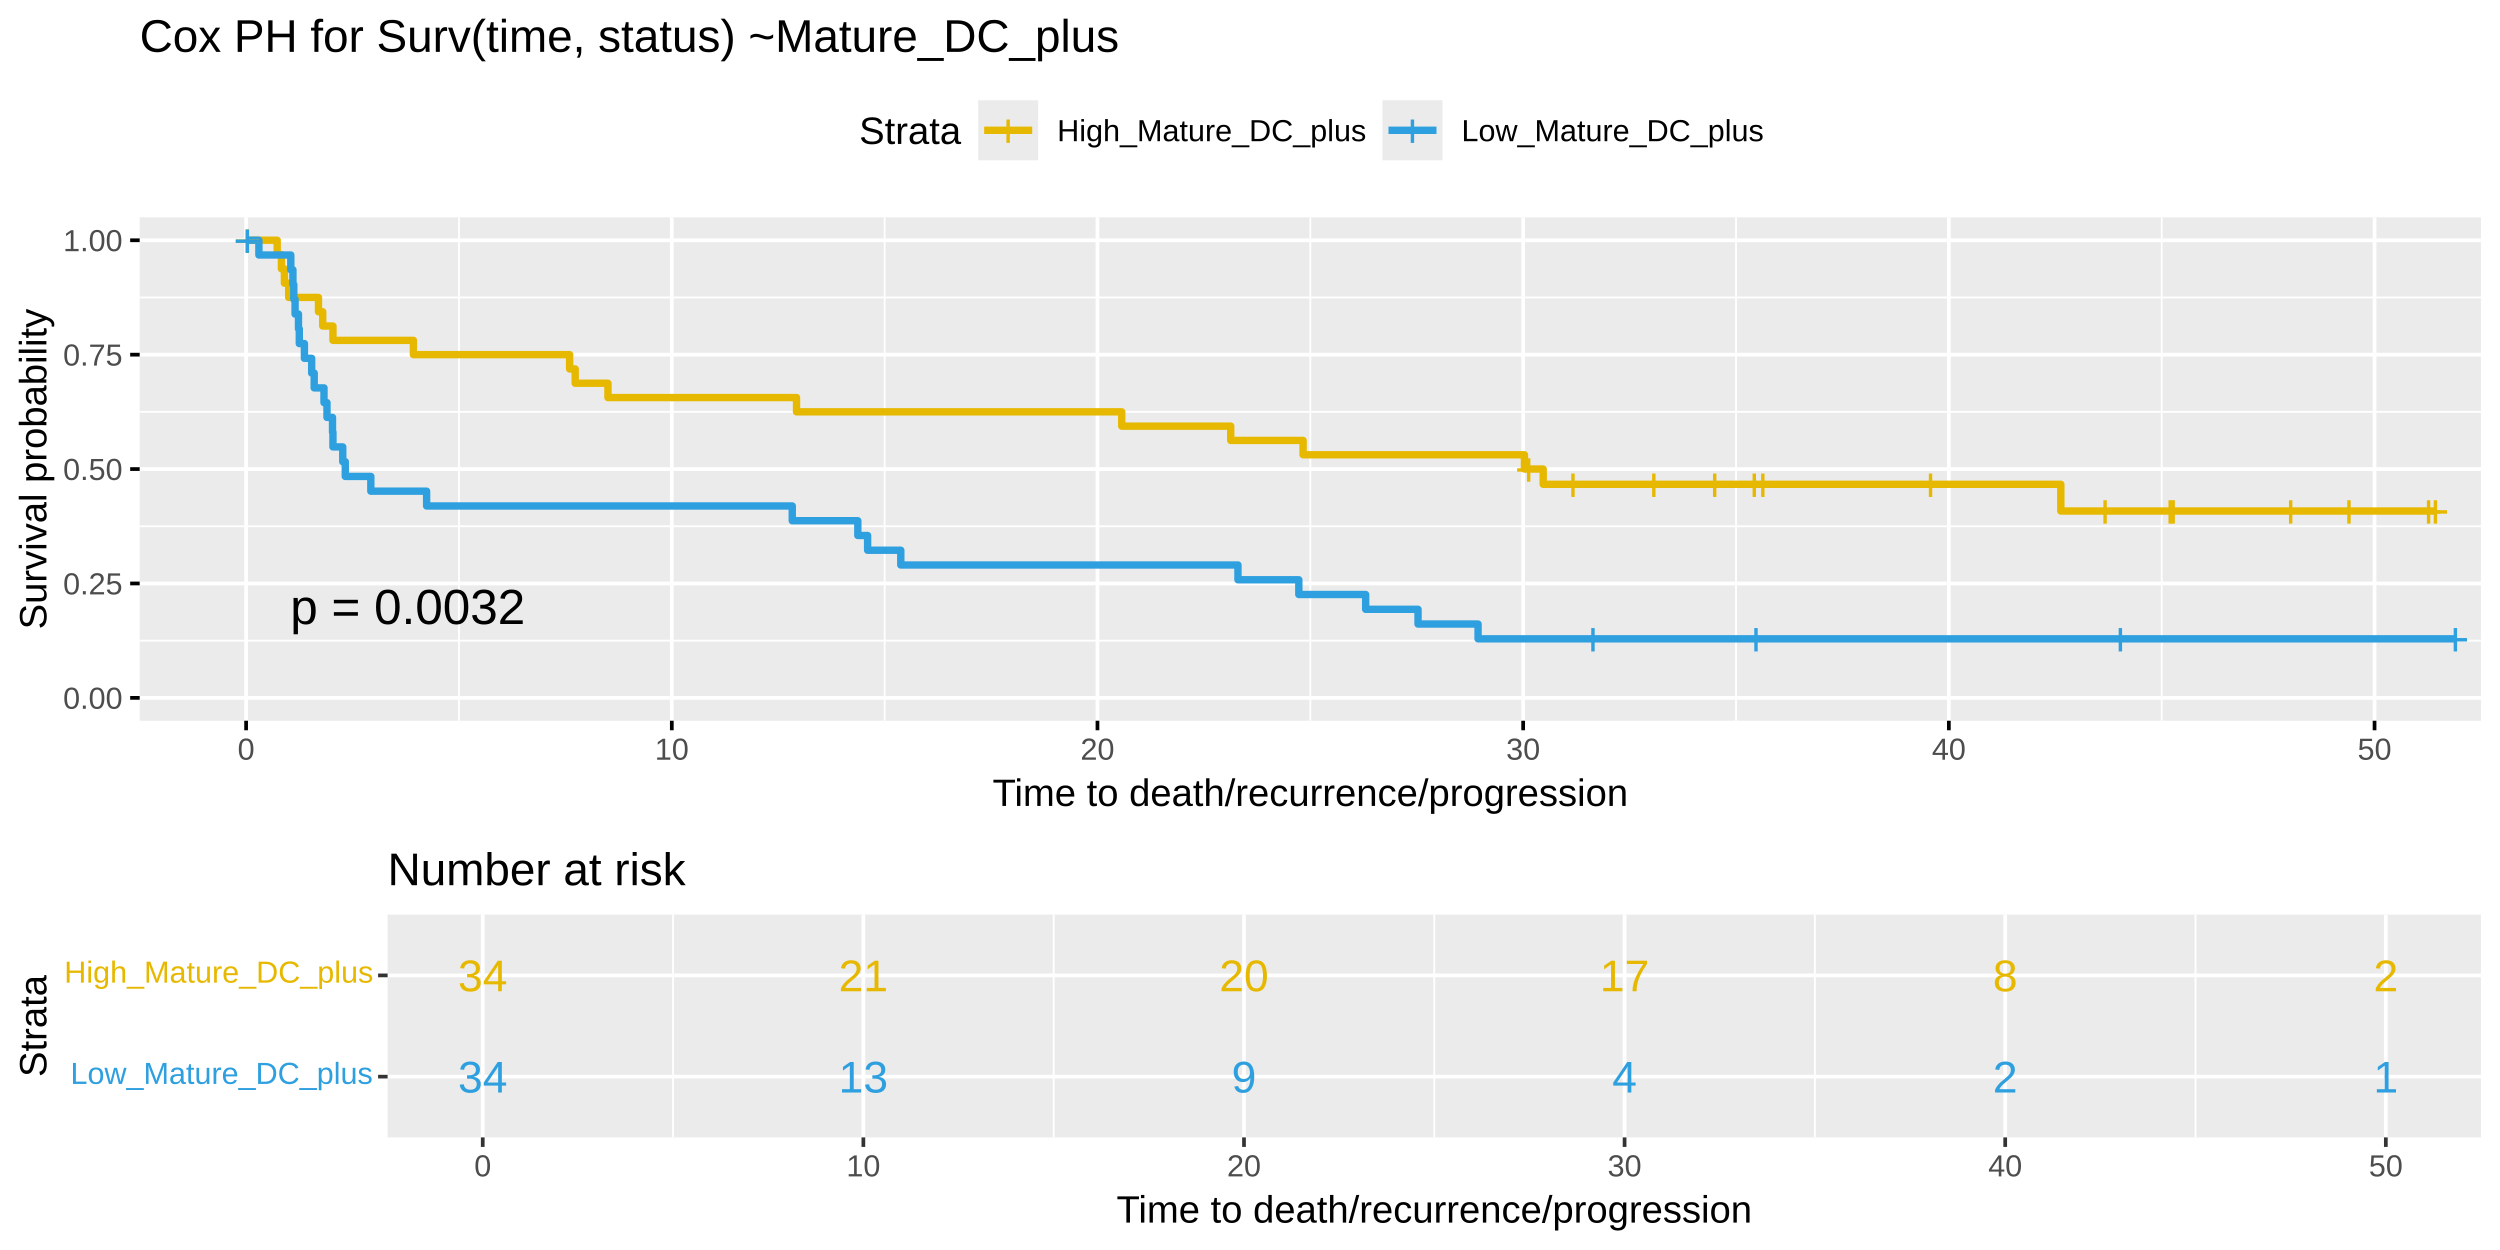
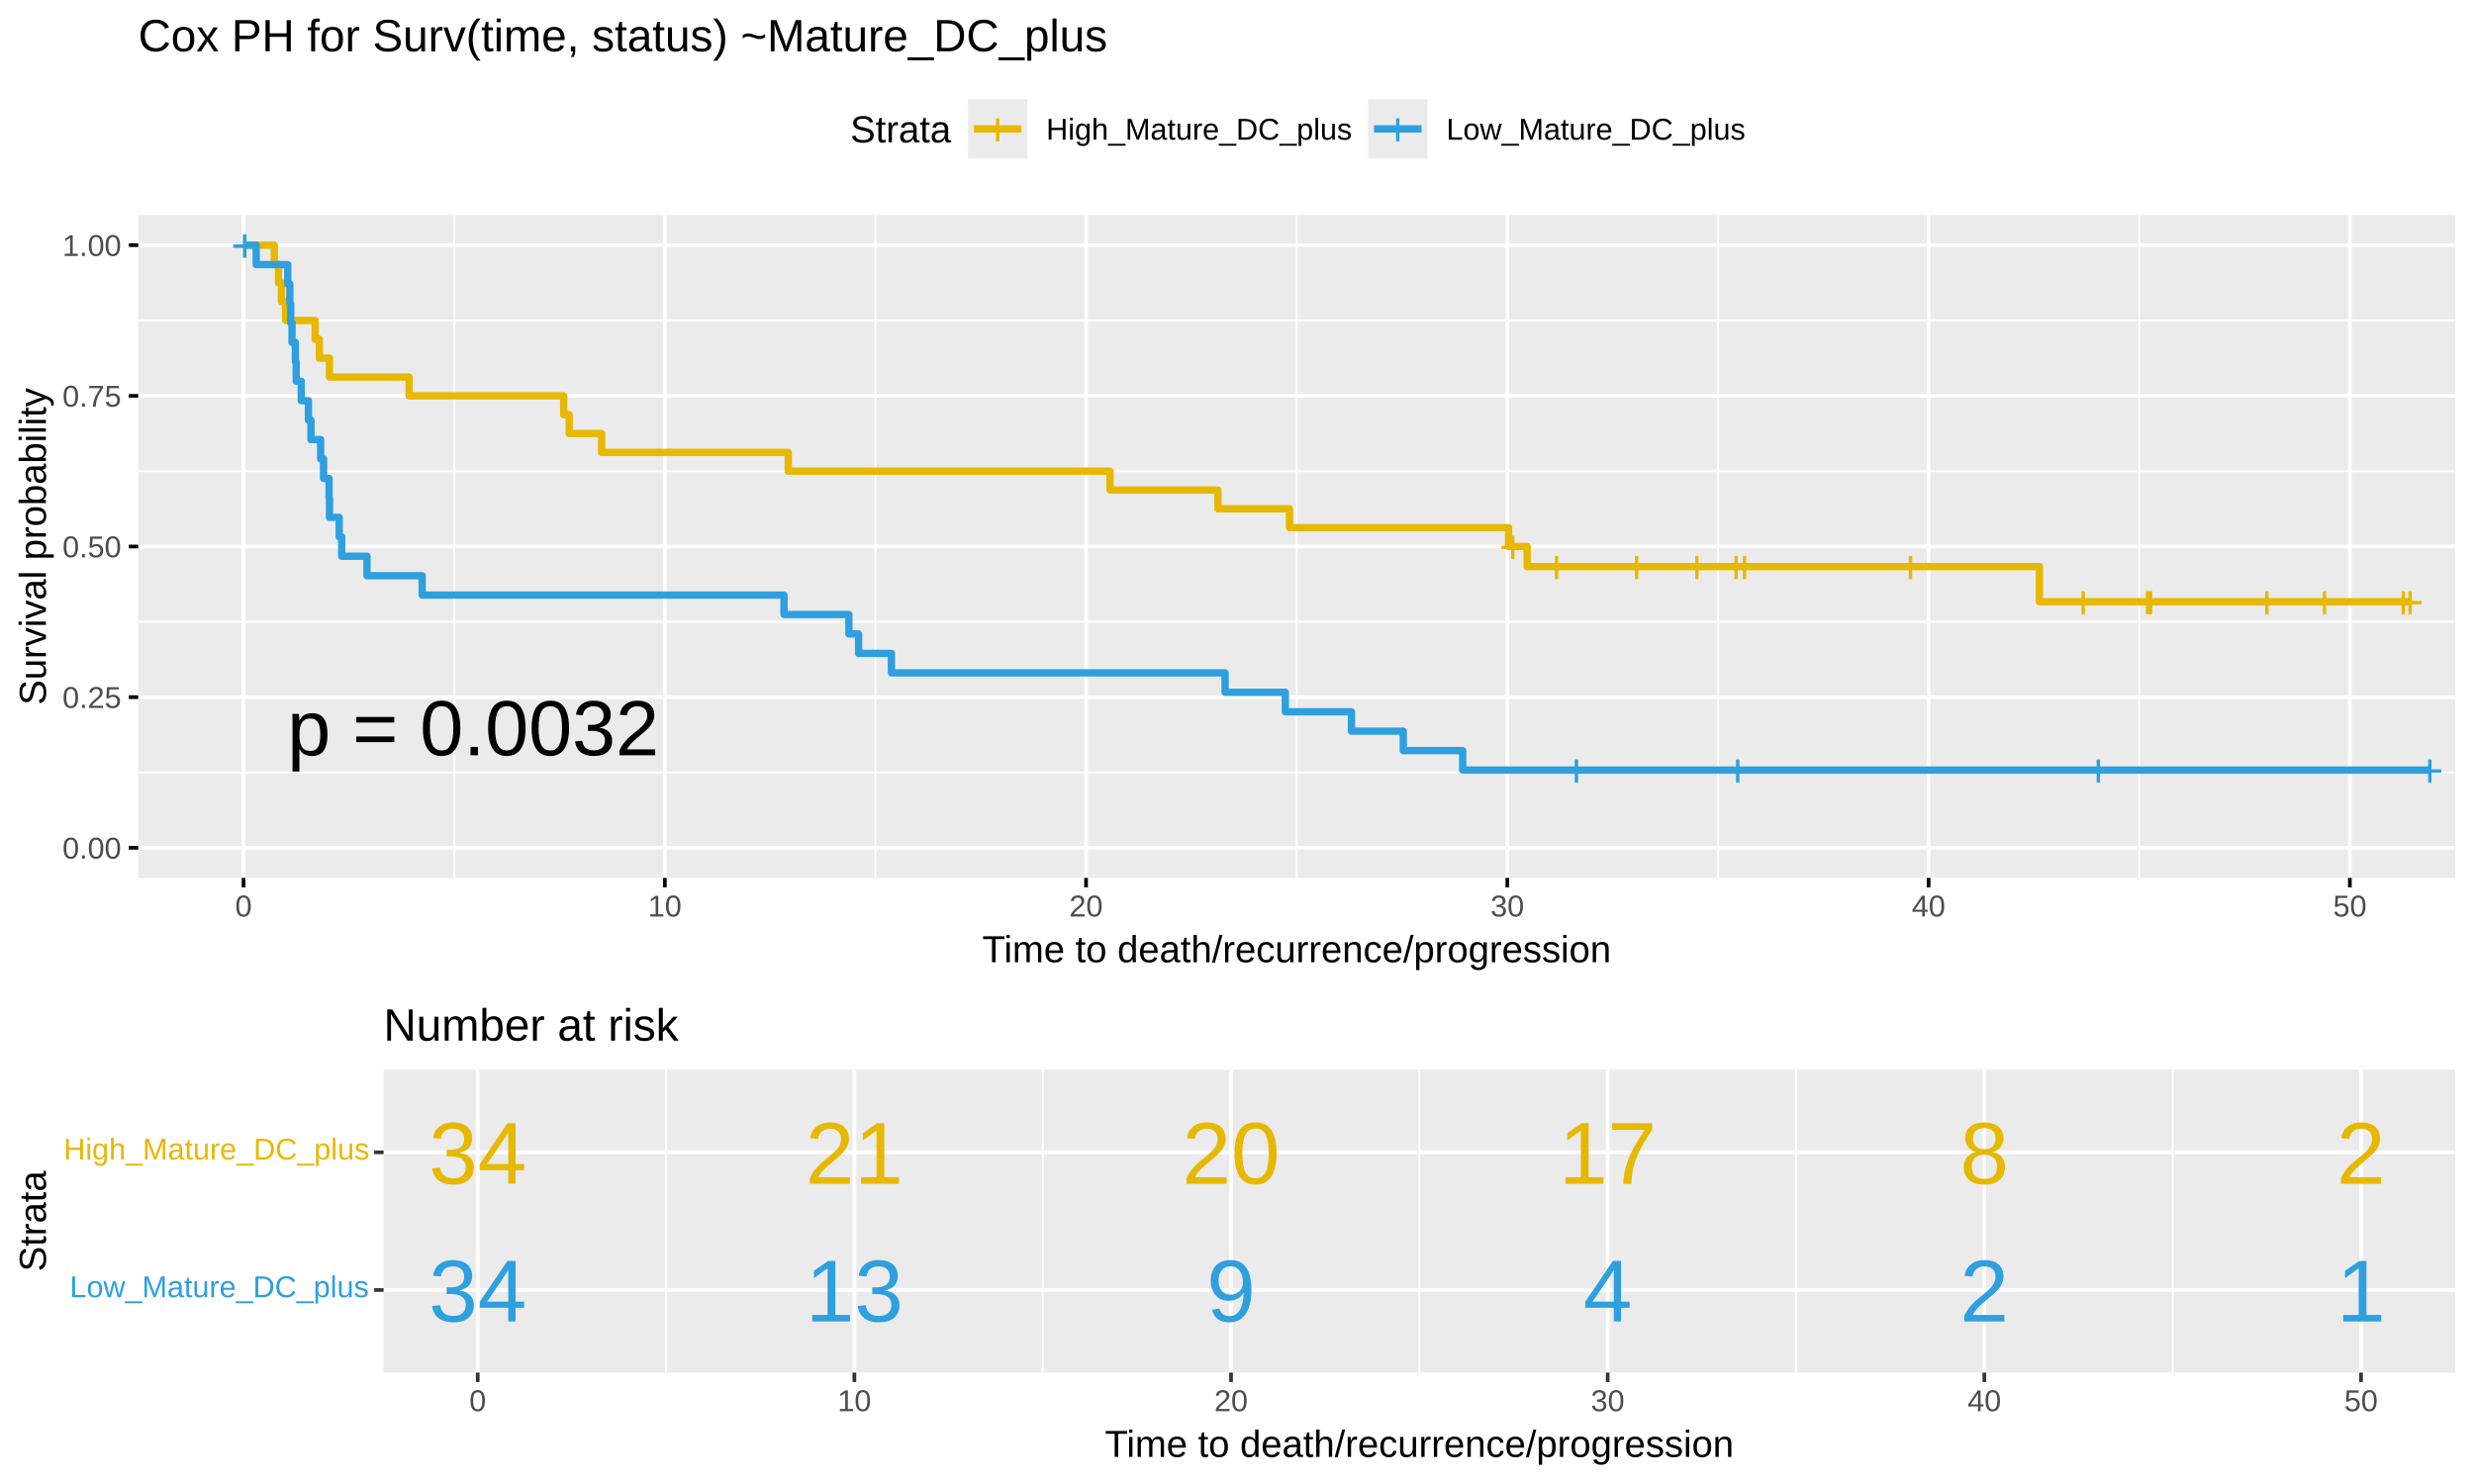
- <svg xmlns="http://www.w3.org/2000/svg" width="720.00pt" height="360.00pt" viewBox="0 0 720.00 360.00">
+ <svg xmlns="http://www.w3.org/2000/svg" width="720.00pt" height="432.00pt" viewBox="0 0 720.00 432.00">
  <g class="svglite">
    <defs>
      <style type="text/css">
    .svglite line, .svglite polyline, .svglite polygon, .svglite path, .svglite rect, .svglite circle {
      fill: none;
      stroke: #000000;
      stroke-linecap: round;
      stroke-linejoin: round;
      stroke-miterlimit: 10.00;
    }
    .svglite text {
      white-space: pre;
    }
    .svglite g.glyphgroup path {
      fill: inherit;
      stroke: none;
    }
  </style>
    </defs>
    <rect width="100%" height="100%" style="stroke: none; fill: none;" />
    <defs>
-       <clipPath id="cpMC4wMHw3MjAuMDB8MC4wMHwzNjAuMDA=">
-         <rect x="0.00" y="0.00" width="720.00" height="360.00" />
+       <clipPath id="cpMC4wMHw3MjAuMDB8MC4wMHw0MzIuMDA=">
+         <rect x="0.00" y="0.00" width="720.00" height="432.00" />
      </clipPath>
    </defs>
-     <g clip-path="url(#cpMC4wMHw3MjAuMDB8MC4wMHwzNjAuMDA=)">
+     <g clip-path="url(#cpMC4wMHw3MjAuMDB8MC4wMHw0MzIuMDA=)">
</g>
    <defs>
-       <clipPath id="cpMC4wMHw3MjAuMDB8MC4wMHwyNDAuMDA=">
-         <rect x="0.00" y="0.00" width="720.00" height="240.00" />
+       <clipPath id="cpMC4wMHw3MjAuMDB8MC4wMHwyODguMDA=">
+         <rect x="0.00" y="0.00" width="720.00" height="288.00" />
      </clipPath>
    </defs>
-     <g clip-path="url(#cpMC4wMHw3MjAuMDB8MC4wMHwyNDAuMDA=)">
-       <rect x="0.00" y="0.00" width="720.00" height="240.00" style="stroke-width: 1.07; stroke: #FFFFFF; fill: #FFFFFF;" />
+     <g clip-path="url(#cpMC4wMHw3MjAuMDB8MC4wMHwyODguMDA=)">
+       <rect x="0.00" y="0.00" width="720.00" height="288.00" style="stroke-width: 1.07; stroke: #FFFFFF; fill: #FFFFFF;" />
    </g>
-     <g clip-path="url(#cpMC4wMHw3MjAuMDB8MC4wMHwzNjAuMDA=)">
+     <g clip-path="url(#cpMC4wMHw3MjAuMDB8MC4wMHw0MzIuMDA=)">
</g>
    <defs>
-       <clipPath id="cpNDAuMjN8NzE0LjUyfDYyLjYwfDIwNy41Nw==">
-         <rect x="40.23" y="62.60" width="674.29" height="144.97" />
+       <clipPath id="cpNDAuMjN8NzE0LjUyfDYyLjYwfDI1NS41Nw==">
+         <rect x="40.23" y="62.60" width="674.29" height="192.97" />
      </clipPath>
    </defs>
-     <g clip-path="url(#cpNDAuMjN8NzE0LjUyfDYyLjYwfDIwNy41Nw==)">
-       <rect x="40.23" y="62.60" width="674.29" height="144.97" style="stroke-width: 1.07; stroke: none; fill: #EBEBEB;" />
-       <polyline points="40.23,184.51 714.52,184.51 " style="stroke-width: 0.53; stroke: #FFFFFF; stroke-linecap: butt;" />
-       <polyline points="40.23,151.56 714.52,151.56 " style="stroke-width: 0.53; stroke: #FFFFFF; stroke-linecap: butt;" />
-       <polyline points="40.23,118.61 714.52,118.61 " style="stroke-width: 0.53; stroke: #FFFFFF; stroke-linecap: butt;" />
-       <polyline points="40.23,85.67 714.52,85.67 " style="stroke-width: 0.53; stroke: #FFFFFF; stroke-linecap: butt;" />
-       <polyline points="132.18,207.57 132.18,62.60 " style="stroke-width: 0.53; stroke: #FFFFFF; stroke-linecap: butt;" />
-       <polyline points="254.78,207.57 254.78,62.60 " style="stroke-width: 0.53; stroke: #FFFFFF; stroke-linecap: butt;" />
-       <polyline points="377.37,207.57 377.37,62.60 " style="stroke-width: 0.53; stroke: #FFFFFF; stroke-linecap: butt;" />
-       <polyline points="499.97,207.57 499.97,62.60 " style="stroke-width: 0.53; stroke: #FFFFFF; stroke-linecap: butt;" />
-       <polyline points="622.57,207.57 622.57,62.60 " style="stroke-width: 0.53; stroke: #FFFFFF; stroke-linecap: butt;" />
-       <polyline points="40.23,200.98 714.52,200.98 " style="stroke-width: 1.07; stroke: #FFFFFF; stroke-linecap: butt;" />
-       <polyline points="40.23,168.04 714.52,168.04 " style="stroke-width: 1.07; stroke: #FFFFFF; stroke-linecap: butt;" />
-       <polyline points="40.23,135.09 714.52,135.09 " style="stroke-width: 1.07; stroke: #FFFFFF; stroke-linecap: butt;" />
-       <polyline points="40.23,102.14 714.52,102.14 " style="stroke-width: 1.07; stroke: #FFFFFF; stroke-linecap: butt;" />
-       <polyline points="40.23,69.19 714.52,69.19 " style="stroke-width: 1.07; stroke: #FFFFFF; stroke-linecap: butt;" />
-       <polyline points="70.88,207.57 70.88,62.60 " style="stroke-width: 1.07; stroke: #FFFFFF; stroke-linecap: butt;" />
-       <polyline points="193.48,207.57 193.48,62.60 " style="stroke-width: 1.07; stroke: #FFFFFF; stroke-linecap: butt;" />
-       <polyline points="316.07,207.57 316.07,62.60 " style="stroke-width: 1.07; stroke: #FFFFFF; stroke-linecap: butt;" />
-       <polyline points="438.67,207.57 438.67,62.60 " style="stroke-width: 1.07; stroke: #FFFFFF; stroke-linecap: butt;" />
-       <polyline points="561.27,207.57 561.27,62.60 " style="stroke-width: 1.07; stroke: #FFFFFF; stroke-linecap: butt;" />
-       <polyline points="683.87,207.57 683.87,62.60 " style="stroke-width: 1.07; stroke: #FFFFFF; stroke-linecap: butt;" />
-       <polyline points="70.88,69.19 71.24,69.19 71.24,69.19 79.83,69.19 79.83,73.31 81.05,73.31 81.05,77.43 81.91,77.43 81.91,81.55 83.14,81.55 83.14,85.67 91.72,85.67 91.72,89.78 92.94,89.78 92.94,93.90 95.89,93.90 95.89,98.02 119.06,98.02 119.06,102.14 164.05,102.14 164.05,106.26 165.65,106.26 165.65,110.38 175.09,110.38 175.09,114.50 229.40,114.50 229.40,118.61 323.06,118.61 323.06,122.73 354.45,122.73 354.45,126.85 375.29,126.85 375.29,130.97 439.04,130.97 439.04,135.09 440.27,135.09 440.27,135.09 444.44,135.09 444.44,139.48 453.02,139.48 453.02,139.48 476.31,139.48 476.31,139.48 493.84,139.48 493.84,139.48 505.24,139.48 505.24,139.48 507.70,139.48 507.70,139.48 556.00,139.48 556.00,139.48 593.52,139.48 593.52,147.17 606.27,147.17 606.27,147.17 625.02,147.17 625.02,147.17 625.88,147.17 625.88,147.17 659.72,147.17 659.72,147.17 676.51,147.17 676.51,147.17 699.44,147.17 699.44,147.17 701.40,147.17 701.40,147.17 " style="stroke-width: 2.13; stroke: #E7B800; stroke-linecap: butt;" />
-       <polyline points="70.88,69.19 71.24,69.19 71.24,69.19 74.56,69.19 74.56,73.44 83.75,73.44 83.75,77.70 84.36,77.70 84.36,81.95 84.61,81.95 84.61,86.20 84.98,86.20 84.98,90.45 85.96,90.45 85.96,94.70 86.20,94.70 86.20,98.95 87.67,98.95 87.67,103.20 89.76,103.20 89.76,107.45 90.49,107.45 90.49,111.71 93.31,111.71 93.31,115.96 94.17,115.96 94.17,120.21 95.76,120.21 95.76,124.46 95.89,124.46 95.89,128.71 98.71,128.71 98.71,132.96 99.44,132.96 99.44,137.21 106.80,137.21 106.80,141.46 122.86,141.46 122.86,145.72 228.17,145.72 228.17,149.97 247.05,149.97 247.05,154.22 249.87,154.22 249.87,158.47 259.43,158.47 259.43,162.72 356.53,162.72 356.53,166.97 374.06,166.97 374.06,171.22 393.31,171.22 393.31,175.48 408.39,175.48 408.39,179.73 425.68,179.73 425.68,183.98 458.78,183.98 458.78,183.98 505.73,183.98 505.73,183.98 610.68,183.98 610.68,183.98 707.16,183.98 707.16,183.98 " style="stroke-width: 2.13; stroke: #2E9FDF; stroke-linecap: butt;" />
-       <text x="71.24" y="74.03" text-anchor="middle" style="font-size: 13.75px;fill: #E7B800; font-family: &quot;Arial&quot;;" textLength="8.02px" lengthAdjust="spacingAndGlyphs">+</text>
-       <text x="440.27" y="139.93" text-anchor="middle" style="font-size: 13.75px;fill: #E7B800; font-family: &quot;Arial&quot;;" textLength="8.02px" lengthAdjust="spacingAndGlyphs">+</text>
-       <text x="453.02" y="144.32" text-anchor="middle" style="font-size: 13.75px;fill: #E7B800; font-family: &quot;Arial&quot;;" textLength="8.02px" lengthAdjust="spacingAndGlyphs">+</text>
-       <text x="476.31" y="144.32" text-anchor="middle" style="font-size: 13.75px;fill: #E7B800; font-family: &quot;Arial&quot;;" textLength="8.02px" lengthAdjust="spacingAndGlyphs">+</text>
-       <text x="493.84" y="144.32" text-anchor="middle" style="font-size: 13.75px;fill: #E7B800; font-family: &quot;Arial&quot;;" textLength="8.02px" lengthAdjust="spacingAndGlyphs">+</text>
-       <text x="505.24" y="144.32" text-anchor="middle" style="font-size: 13.75px;fill: #E7B800; font-family: &quot;Arial&quot;;" textLength="8.02px" lengthAdjust="spacingAndGlyphs">+</text>
-       <text x="507.70" y="144.32" text-anchor="middle" style="font-size: 13.75px;fill: #E7B800; font-family: &quot;Arial&quot;;" textLength="8.02px" lengthAdjust="spacingAndGlyphs">+</text>
-       <text x="556.00" y="144.32" text-anchor="middle" style="font-size: 13.75px;fill: #E7B800; font-family: &quot;Arial&quot;;" textLength="8.02px" lengthAdjust="spacingAndGlyphs">+</text>
-       <text x="606.27" y="152.01" text-anchor="middle" style="font-size: 13.75px;fill: #E7B800; font-family: &quot;Arial&quot;;" textLength="8.02px" lengthAdjust="spacingAndGlyphs">+</text>
-       <text x="625.02" y="152.01" text-anchor="middle" style="font-size: 13.75px;fill: #E7B800; font-family: &quot;Arial&quot;;" textLength="8.02px" lengthAdjust="spacingAndGlyphs">+</text>
-       <text x="625.88" y="152.01" text-anchor="middle" style="font-size: 13.75px;fill: #E7B800; font-family: &quot;Arial&quot;;" textLength="8.02px" lengthAdjust="spacingAndGlyphs">+</text>
-       <text x="659.72" y="152.01" text-anchor="middle" style="font-size: 13.75px;fill: #E7B800; font-family: &quot;Arial&quot;;" textLength="8.02px" lengthAdjust="spacingAndGlyphs">+</text>
-       <text x="676.51" y="152.01" text-anchor="middle" style="font-size: 13.75px;fill: #E7B800; font-family: &quot;Arial&quot;;" textLength="8.02px" lengthAdjust="spacingAndGlyphs">+</text>
-       <text x="699.44" y="152.01" text-anchor="middle" style="font-size: 13.75px;fill: #E7B800; font-family: &quot;Arial&quot;;" textLength="8.02px" lengthAdjust="spacingAndGlyphs">+</text>
-       <text x="701.40" y="152.01" text-anchor="middle" style="font-size: 13.75px;fill: #E7B800; font-family: &quot;Arial&quot;;" textLength="8.02px" lengthAdjust="spacingAndGlyphs">+</text>
-       <text x="71.24" y="74.03" text-anchor="middle" style="font-size: 13.75px;fill: #2E9FDF; font-family: &quot;Arial&quot;;" textLength="8.02px" lengthAdjust="spacingAndGlyphs">+</text>
-       <text x="458.78" y="188.82" text-anchor="middle" style="font-size: 13.75px;fill: #2E9FDF; font-family: &quot;Arial&quot;;" textLength="8.02px" lengthAdjust="spacingAndGlyphs">+</text>
-       <text x="505.73" y="188.82" text-anchor="middle" style="font-size: 13.75px;fill: #2E9FDF; font-family: &quot;Arial&quot;;" textLength="8.02px" lengthAdjust="spacingAndGlyphs">+</text>
-       <text x="610.68" y="188.82" text-anchor="middle" style="font-size: 13.75px;fill: #2E9FDF; font-family: &quot;Arial&quot;;" textLength="8.02px" lengthAdjust="spacingAndGlyphs">+</text>
-       <text x="707.16" y="188.82" text-anchor="middle" style="font-size: 13.75px;fill: #2E9FDF; font-family: &quot;Arial&quot;;" textLength="8.02px" lengthAdjust="spacingAndGlyphs">+</text>
-       <text x="83.60" y="179.72" style="font-size: 14.23px; font-family: &quot;Arial&quot;;" textLength="67.59px" lengthAdjust="spacingAndGlyphs">p = 0.0032</text>
+     <g clip-path="url(#cpNDAuMjN8NzE0LjUyfDYyLjYwfDI1NS41Nw==)">
+       <rect x="40.23" y="62.60" width="674.29" height="192.97" style="stroke-width: 1.07; stroke: none; fill: #EBEBEB;" />
+       <polyline points="40.23,224.87 714.52,224.87 " style="stroke-width: 0.53; stroke: #FFFFFF; stroke-linecap: butt;" />
+       <polyline points="40.23,181.02 714.52,181.02 " style="stroke-width: 0.53; stroke: #FFFFFF; stroke-linecap: butt;" />
+       <polyline points="40.23,137.16 714.52,137.16 " style="stroke-width: 0.53; stroke: #FFFFFF; stroke-linecap: butt;" />
+       <polyline points="40.23,93.30 714.52,93.30 " style="stroke-width: 0.53; stroke: #FFFFFF; stroke-linecap: butt;" />
+       <polyline points="132.18,255.57 132.18,62.60 " style="stroke-width: 0.53; stroke: #FFFFFF; stroke-linecap: butt;" />
+       <polyline points="254.78,255.57 254.78,62.60 " style="stroke-width: 0.53; stroke: #FFFFFF; stroke-linecap: butt;" />
+       <polyline points="377.37,255.57 377.37,62.60 " style="stroke-width: 0.53; stroke: #FFFFFF; stroke-linecap: butt;" />
+       <polyline points="499.97,255.57 499.97,62.60 " style="stroke-width: 0.53; stroke: #FFFFFF; stroke-linecap: butt;" />
+       <polyline points="622.57,255.57 622.57,62.60 " style="stroke-width: 0.53; stroke: #FFFFFF; stroke-linecap: butt;" />
+       <polyline points="40.23,246.80 714.52,246.80 " style="stroke-width: 1.07; stroke: #FFFFFF; stroke-linecap: butt;" />
+       <polyline points="40.23,202.94 714.52,202.94 " style="stroke-width: 1.07; stroke: #FFFFFF; stroke-linecap: butt;" />
+       <polyline points="40.23,159.09 714.52,159.09 " style="stroke-width: 1.07; stroke: #FFFFFF; stroke-linecap: butt;" />
+       <polyline points="40.23,115.23 714.52,115.23 " style="stroke-width: 1.07; stroke: #FFFFFF; stroke-linecap: butt;" />
+       <polyline points="40.23,71.37 714.52,71.37 " style="stroke-width: 1.07; stroke: #FFFFFF; stroke-linecap: butt;" />
+       <polyline points="70.88,255.57 70.88,62.60 " style="stroke-width: 1.07; stroke: #FFFFFF; stroke-linecap: butt;" />
+       <polyline points="193.48,255.57 193.48,62.60 " style="stroke-width: 1.07; stroke: #FFFFFF; stroke-linecap: butt;" />
+       <polyline points="316.07,255.57 316.07,62.60 " style="stroke-width: 1.07; stroke: #FFFFFF; stroke-linecap: butt;" />
+       <polyline points="438.67,255.57 438.67,62.60 " style="stroke-width: 1.07; stroke: #FFFFFF; stroke-linecap: butt;" />
+       <polyline points="561.27,255.57 561.27,62.60 " style="stroke-width: 1.07; stroke: #FFFFFF; stroke-linecap: butt;" />
+       <polyline points="683.87,255.57 683.87,62.60 " style="stroke-width: 1.07; stroke: #FFFFFF; stroke-linecap: butt;" />
+       <polyline points="70.88,71.37 71.24,71.37 71.24,71.37 79.83,71.37 79.83,76.86 81.05,76.86 81.05,82.34 81.91,82.34 81.91,87.82 83.14,87.82 83.14,93.30 91.72,93.30 91.72,98.78 92.94,98.78 92.94,104.27 95.89,104.27 95.89,109.75 119.06,109.75 119.06,115.23 164.05,115.23 164.05,120.71 165.65,120.71 165.65,126.20 175.09,126.20 175.09,131.68 229.40,131.68 229.40,137.16 323.06,137.16 323.06,142.64 354.45,142.64 354.45,148.12 375.29,148.12 375.29,153.61 439.04,153.61 439.04,159.09 440.27,159.09 440.27,159.09 444.44,159.09 444.44,164.94 453.02,164.94 453.02,164.94 476.31,164.94 476.31,164.94 493.84,164.94 493.84,164.94 505.24,164.94 505.24,164.94 507.70,164.94 507.70,164.94 556.00,164.94 556.00,164.94 593.52,164.94 593.52,175.17 606.27,175.17 606.27,175.17 625.02,175.17 625.02,175.17 625.88,175.17 625.88,175.17 659.72,175.17 659.72,175.17 676.51,175.17 676.51,175.17 699.44,175.17 699.44,175.17 701.40,175.17 701.40,175.17 " style="stroke-width: 2.13; stroke: #E7B800; stroke-linecap: butt;" />
+       <polyline points="70.88,71.37 71.24,71.37 71.24,71.37 74.56,71.37 74.56,77.03 83.75,77.03 83.75,82.69 84.36,82.69 84.36,88.35 84.61,88.35 84.61,94.01 84.98,94.01 84.98,99.67 85.96,99.67 85.96,105.33 86.20,105.33 86.20,110.99 87.67,110.99 87.67,116.65 89.76,116.65 89.76,122.30 90.49,122.30 90.49,127.96 93.31,127.96 93.31,133.62 94.17,133.62 94.17,139.28 95.76,139.28 95.76,144.94 95.89,144.94 95.89,150.60 98.71,150.60 98.71,156.26 99.44,156.26 99.44,161.92 106.80,161.92 106.80,167.58 122.86,167.58 122.86,173.24 228.17,173.24 228.17,178.89 247.05,178.89 247.05,184.55 249.87,184.55 249.87,190.21 259.43,190.21 259.43,195.87 356.53,195.87 356.53,201.53 374.06,201.53 374.06,207.19 393.31,207.19 393.31,212.85 408.39,212.85 408.39,218.51 425.68,218.51 425.68,224.17 458.78,224.17 458.78,224.17 505.73,224.17 505.73,224.17 610.68,224.17 610.68,224.17 707.16,224.17 707.16,224.17 " style="stroke-width: 2.13; stroke: #2E9FDF; stroke-linecap: butt;" />
+       <text x="71.24" y="76.21" text-anchor="middle" style="font-size: 13.75px;fill: #E7B800; font-family: &quot;Arial&quot;;" textLength="8.02px" lengthAdjust="spacingAndGlyphs">+</text>
+       <text x="440.27" y="163.93" text-anchor="middle" style="font-size: 13.75px;fill: #E7B800; font-family: &quot;Arial&quot;;" textLength="8.02px" lengthAdjust="spacingAndGlyphs">+</text>
+       <text x="453.02" y="169.77" text-anchor="middle" style="font-size: 13.75px;fill: #E7B800; font-family: &quot;Arial&quot;;" textLength="8.02px" lengthAdjust="spacingAndGlyphs">+</text>
+       <text x="476.31" y="169.77" text-anchor="middle" style="font-size: 13.75px;fill: #E7B800; font-family: &quot;Arial&quot;;" textLength="8.02px" lengthAdjust="spacingAndGlyphs">+</text>
+       <text x="493.84" y="169.77" text-anchor="middle" style="font-size: 13.75px;fill: #E7B800; font-family: &quot;Arial&quot;;" textLength="8.02px" lengthAdjust="spacingAndGlyphs">+</text>
+       <text x="505.24" y="169.77" text-anchor="middle" style="font-size: 13.75px;fill: #E7B800; font-family: &quot;Arial&quot;;" textLength="8.02px" lengthAdjust="spacingAndGlyphs">+</text>
+       <text x="507.70" y="169.77" text-anchor="middle" style="font-size: 13.75px;fill: #E7B800; font-family: &quot;Arial&quot;;" textLength="8.02px" lengthAdjust="spacingAndGlyphs">+</text>
+       <text x="556.00" y="169.77" text-anchor="middle" style="font-size: 13.75px;fill: #E7B800; font-family: &quot;Arial&quot;;" textLength="8.02px" lengthAdjust="spacingAndGlyphs">+</text>
+       <text x="606.27" y="180.01" text-anchor="middle" style="font-size: 13.75px;fill: #E7B800; font-family: &quot;Arial&quot;;" textLength="8.02px" lengthAdjust="spacingAndGlyphs">+</text>
+       <text x="625.02" y="180.01" text-anchor="middle" style="font-size: 13.75px;fill: #E7B800; font-family: &quot;Arial&quot;;" textLength="8.02px" lengthAdjust="spacingAndGlyphs">+</text>
+       <text x="625.88" y="180.01" text-anchor="middle" style="font-size: 13.75px;fill: #E7B800; font-family: &quot;Arial&quot;;" textLength="8.02px" lengthAdjust="spacingAndGlyphs">+</text>
+       <text x="659.72" y="180.01" text-anchor="middle" style="font-size: 13.75px;fill: #E7B800; font-family: &quot;Arial&quot;;" textLength="8.02px" lengthAdjust="spacingAndGlyphs">+</text>
+       <text x="676.51" y="180.01" text-anchor="middle" style="font-size: 13.75px;fill: #E7B800; font-family: &quot;Arial&quot;;" textLength="8.02px" lengthAdjust="spacingAndGlyphs">+</text>
+       <text x="699.44" y="180.01" text-anchor="middle" style="font-size: 13.75px;fill: #E7B800; font-family: &quot;Arial&quot;;" textLength="8.02px" lengthAdjust="spacingAndGlyphs">+</text>
+       <text x="701.40" y="180.01" text-anchor="middle" style="font-size: 13.75px;fill: #E7B800; font-family: &quot;Arial&quot;;" textLength="8.02px" lengthAdjust="spacingAndGlyphs">+</text>
+       <text x="71.24" y="76.21" text-anchor="middle" style="font-size: 13.75px;fill: #2E9FDF; font-family: &quot;Arial&quot;;" textLength="8.02px" lengthAdjust="spacingAndGlyphs">+</text>
+       <text x="458.78" y="229.00" text-anchor="middle" style="font-size: 13.75px;fill: #2E9FDF; font-family: &quot;Arial&quot;;" textLength="8.02px" lengthAdjust="spacingAndGlyphs">+</text>
+       <text x="505.73" y="229.00" text-anchor="middle" style="font-size: 13.75px;fill: #2E9FDF; font-family: &quot;Arial&quot;;" textLength="8.02px" lengthAdjust="spacingAndGlyphs">+</text>
+       <text x="610.68" y="229.00" text-anchor="middle" style="font-size: 13.75px;fill: #2E9FDF; font-family: &quot;Arial&quot;;" textLength="8.02px" lengthAdjust="spacingAndGlyphs">+</text>
+       <text x="707.16" y="229.00" text-anchor="middle" style="font-size: 13.75px;fill: #2E9FDF; font-family: &quot;Arial&quot;;" textLength="8.02px" lengthAdjust="spacingAndGlyphs">+</text>
+       <text x="83.60" y="219.86" style="font-size: 22.76px; font-family: &quot;Arial&quot;;" textLength="108.20px" lengthAdjust="spacingAndGlyphs">p = 0.0032</text>
    </g>
-     <g clip-path="url(#cpMC4wMHw3MjAuMDB8MC4wMHwzNjAuMDA=)">
-       <text x="35.30" y="204.13" text-anchor="end" style="font-size: 8.80px;fill: #4D4D4D; font-family: &quot;Arial&quot;;" textLength="17.11px" lengthAdjust="spacingAndGlyphs">0.00</text>
-       <text x="35.30" y="171.19" text-anchor="end" style="font-size: 8.80px;fill: #4D4D4D; font-family: &quot;Arial&quot;;" textLength="17.11px" lengthAdjust="spacingAndGlyphs">0.25</text>
-       <text x="35.30" y="138.24" text-anchor="end" style="font-size: 8.80px;fill: #4D4D4D; font-family: &quot;Arial&quot;;" textLength="17.11px" lengthAdjust="spacingAndGlyphs">0.50</text>
-       <text x="35.30" y="105.29" text-anchor="end" style="font-size: 8.80px;fill: #4D4D4D; font-family: &quot;Arial&quot;;" textLength="17.11px" lengthAdjust="spacingAndGlyphs">0.75</text>
-       <text x="35.30" y="72.34" text-anchor="end" style="font-size: 8.80px;fill: #4D4D4D; font-family: &quot;Arial&quot;;" textLength="17.11px" lengthAdjust="spacingAndGlyphs">1.00</text>
-       <polyline points="37.49,200.98 40.23,200.98 " style="stroke-width: 1.07; stroke-linecap: butt;" />
-       <polyline points="37.49,168.04 40.23,168.04 " style="stroke-width: 1.07; stroke-linecap: butt;" />
-       <polyline points="37.49,135.09 40.23,135.09 " style="stroke-width: 1.07; stroke-linecap: butt;" />
-       <polyline points="37.49,102.14 40.23,102.14 " style="stroke-width: 1.07; stroke-linecap: butt;" />
-       <polyline points="37.49,69.19 40.23,69.19 " style="stroke-width: 1.07; stroke-linecap: butt;" />
-       <polyline points="70.88,210.31 70.88,207.57 " style="stroke-width: 1.07; stroke-linecap: butt;" />
-       <polyline points="193.48,210.31 193.48,207.57 " style="stroke-width: 1.07; stroke-linecap: butt;" />
-       <polyline points="316.07,210.31 316.07,207.57 " style="stroke-width: 1.07; stroke-linecap: butt;" />
-       <polyline points="438.67,210.31 438.67,207.57 " style="stroke-width: 1.07; stroke-linecap: butt;" />
-       <polyline points="561.27,210.31 561.27,207.57 " style="stroke-width: 1.07; stroke-linecap: butt;" />
-       <polyline points="683.87,210.31 683.87,207.57 " style="stroke-width: 1.07; stroke-linecap: butt;" />
-       <text x="70.88" y="218.80" text-anchor="middle" style="font-size: 8.80px;fill: #4D4D4D; font-family: &quot;Arial&quot;;" textLength="4.89px" lengthAdjust="spacingAndGlyphs">0</text>
-       <text x="193.48" y="218.80" text-anchor="middle" style="font-size: 8.80px;fill: #4D4D4D; font-family: &quot;Arial&quot;;" textLength="9.78px" lengthAdjust="spacingAndGlyphs">10</text>
-       <text x="316.07" y="218.80" text-anchor="middle" style="font-size: 8.80px;fill: #4D4D4D; font-family: &quot;Arial&quot;;" textLength="9.78px" lengthAdjust="spacingAndGlyphs">20</text>
-       <text x="438.67" y="218.80" text-anchor="middle" style="font-size: 8.80px;fill: #4D4D4D; font-family: &quot;Arial&quot;;" textLength="9.78px" lengthAdjust="spacingAndGlyphs">30</text>
-       <text x="561.27" y="218.80" text-anchor="middle" style="font-size: 8.80px;fill: #4D4D4D; font-family: &quot;Arial&quot;;" textLength="9.78px" lengthAdjust="spacingAndGlyphs">40</text>
-       <text x="683.87" y="218.80" text-anchor="middle" style="font-size: 8.80px;fill: #4D4D4D; font-family: &quot;Arial&quot;;" textLength="9.78px" lengthAdjust="spacingAndGlyphs">50</text>
-       <text x="377.37" y="232.12" text-anchor="middle" style="font-size: 11.00px; font-family: &quot;Arial&quot;;" textLength="183.12px" lengthAdjust="spacingAndGlyphs">Time to death/recurrence/progression</text>
-       <text transform="translate(13.36,135.09) rotate(-90)" text-anchor="middle" style="font-size: 11.00px; font-family: &quot;Arial&quot;;" textLength="92.34px" lengthAdjust="spacingAndGlyphs">Survival probability</text>
+     <g clip-path="url(#cpMC4wMHw3MjAuMDB8MC4wMHw0MzIuMDA=)">
+       <text x="35.30" y="249.95" text-anchor="end" style="font-size: 8.80px;fill: #4D4D4D; font-family: &quot;Arial&quot;;" textLength="17.11px" lengthAdjust="spacingAndGlyphs">0.00</text>
+       <text x="35.30" y="206.09" text-anchor="end" style="font-size: 8.80px;fill: #4D4D4D; font-family: &quot;Arial&quot;;" textLength="17.11px" lengthAdjust="spacingAndGlyphs">0.25</text>
+       <text x="35.30" y="162.24" text-anchor="end" style="font-size: 8.80px;fill: #4D4D4D; font-family: &quot;Arial&quot;;" textLength="17.11px" lengthAdjust="spacingAndGlyphs">0.50</text>
+       <text x="35.30" y="118.38" text-anchor="end" style="font-size: 8.80px;fill: #4D4D4D; font-family: &quot;Arial&quot;;" textLength="17.11px" lengthAdjust="spacingAndGlyphs">0.75</text>
+       <text x="35.30" y="74.52" text-anchor="end" style="font-size: 8.80px;fill: #4D4D4D; font-family: &quot;Arial&quot;;" textLength="17.11px" lengthAdjust="spacingAndGlyphs">1.00</text>
+       <polyline points="37.49,246.80 40.23,246.80 " style="stroke-width: 1.07; stroke-linecap: butt;" />
+       <polyline points="37.49,202.94 40.23,202.94 " style="stroke-width: 1.07; stroke-linecap: butt;" />
+       <polyline points="37.49,159.09 40.23,159.09 " style="stroke-width: 1.07; stroke-linecap: butt;" />
+       <polyline points="37.49,115.23 40.23,115.23 " style="stroke-width: 1.07; stroke-linecap: butt;" />
+       <polyline points="37.49,71.37 40.23,71.37 " style="stroke-width: 1.07; stroke-linecap: butt;" />
+       <polyline points="70.88,258.31 70.88,255.57 " style="stroke-width: 1.07; stroke-linecap: butt;" />
+       <polyline points="193.48,258.31 193.48,255.57 " style="stroke-width: 1.07; stroke-linecap: butt;" />
+       <polyline points="316.07,258.31 316.07,255.57 " style="stroke-width: 1.07; stroke-linecap: butt;" />
+       <polyline points="438.67,258.31 438.67,255.57 " style="stroke-width: 1.07; stroke-linecap: butt;" />
+       <polyline points="561.27,258.31 561.27,255.57 " style="stroke-width: 1.07; stroke-linecap: butt;" />
+       <polyline points="683.87,258.31 683.87,255.57 " style="stroke-width: 1.07; stroke-linecap: butt;" />
+       <text x="70.88" y="266.80" text-anchor="middle" style="font-size: 8.80px;fill: #4D4D4D; font-family: &quot;Arial&quot;;" textLength="4.89px" lengthAdjust="spacingAndGlyphs">0</text>
+       <text x="193.48" y="266.80" text-anchor="middle" style="font-size: 8.80px;fill: #4D4D4D; font-family: &quot;Arial&quot;;" textLength="9.78px" lengthAdjust="spacingAndGlyphs">10</text>
+       <text x="316.07" y="266.80" text-anchor="middle" style="font-size: 8.80px;fill: #4D4D4D; font-family: &quot;Arial&quot;;" textLength="9.78px" lengthAdjust="spacingAndGlyphs">20</text>
+       <text x="438.67" y="266.80" text-anchor="middle" style="font-size: 8.80px;fill: #4D4D4D; font-family: &quot;Arial&quot;;" textLength="9.78px" lengthAdjust="spacingAndGlyphs">30</text>
+       <text x="561.27" y="266.80" text-anchor="middle" style="font-size: 8.80px;fill: #4D4D4D; font-family: &quot;Arial&quot;;" textLength="9.78px" lengthAdjust="spacingAndGlyphs">40</text>
+       <text x="683.87" y="266.80" text-anchor="middle" style="font-size: 8.80px;fill: #4D4D4D; font-family: &quot;Arial&quot;;" textLength="9.78px" lengthAdjust="spacingAndGlyphs">50</text>
+       <text x="377.37" y="280.12" text-anchor="middle" style="font-size: 11.00px; font-family: &quot;Arial&quot;;" textLength="183.12px" lengthAdjust="spacingAndGlyphs">Time to death/recurrence/progression</text>
+       <text transform="translate(13.36,159.09) rotate(-90)" text-anchor="middle" style="font-size: 11.00px; font-family: &quot;Arial&quot;;" textLength="92.34px" lengthAdjust="spacingAndGlyphs">Survival probability</text>
      <rect x="241.96" y="23.41" width="270.84" height="28.24" style="stroke-width: 1.07; stroke: none; fill: #FFFFFF;" />
      <text x="247.44" y="41.46" style="font-size: 11.00px; font-family: &quot;Arial&quot;;" textLength="29.38px" lengthAdjust="spacingAndGlyphs">Strata</text>
      <rect x="281.71" y="28.88" width="17.28" height="17.28" style="stroke-width: 1.07; stroke: none; fill: #EBEBEB;" />
      <line x1="283.44" y1="37.52" x2="297.27" y2="37.52" style="stroke-width: 2.13; stroke: #E7B800; stroke-linecap: butt;" />
      <text x="290.35" y="42.36" text-anchor="middle" style="font-size: 13.75px;fill: #E7B800; font-family: &quot;Arial&quot;;" textLength="8.02px" lengthAdjust="spacingAndGlyphs">+</text>
      <rect x="398.15" y="28.88" width="17.28" height="17.28" style="stroke-width: 1.07; stroke: none; fill: #EBEBEB;" />
      <line x1="399.88" y1="37.52" x2="413.71" y2="37.52" style="stroke-width: 2.13; stroke: #2E9FDF; stroke-linecap: butt;" />
      <text x="406.79" y="42.36" text-anchor="middle" style="font-size: 13.75px;fill: #2E9FDF; font-family: &quot;Arial&quot;;" textLength="8.02px" lengthAdjust="spacingAndGlyphs">+</text>
      <text x="304.47" y="40.67" style="font-size: 8.80px; font-family: &quot;Arial&quot;;" textLength="88.98px" lengthAdjust="spacingAndGlyphs">High_Mature_DC_plus</text>
      <text x="420.91" y="40.67" style="font-size: 8.80px; font-family: &quot;Arial&quot;;" textLength="87.03px" lengthAdjust="spacingAndGlyphs">Low_Mature_DC_plus</text>
      <text x="40.23" y="14.93" style="font-size: 13.20px; font-family: &quot;Arial&quot;;" textLength="281.67px" lengthAdjust="spacingAndGlyphs">Cox PH for Surv(time, status) ~Mature_DC_plus</text>
    </g>
    <defs>
-       <clipPath id="cpMC4wMHw3MjAuMDB8MjQwLjAwfDM2MC4wMA==">
-         <rect x="0.00" y="240.00" width="720.00" height="120.00" />
+       <clipPath id="cpMC4wMHw3MjAuMDB8Mjg4LjAwfDQzMi4wMA==">
+         <rect x="0.00" y="288.00" width="720.00" height="144.00" />
      </clipPath>
    </defs>
-     <g clip-path="url(#cpMC4wMHw3MjAuMDB8MjQwLjAwfDM2MC4wMA==)">
-       <rect x="0.00" y="240.00" width="720.00" height="120.00" style="stroke-width: 1.07; stroke: #FFFFFF; fill: #FFFFFF;" />
+     <g clip-path="url(#cpMC4wMHw3MjAuMDB8Mjg4LjAwfDQzMi4wMA==)">
+       <rect x="0.00" y="288.00" width="720.00" height="144.00" style="stroke-width: 1.07; stroke: #FFFFFF; fill: #FFFFFF;" />
    </g>
-     <g clip-path="url(#cpMC4wMHw3MjAuMDB8MC4wMHwzNjAuMDA=)">
+     <g clip-path="url(#cpMC4wMHw3MjAuMDB8MC4wMHw0MzIuMDA=)">
</g>
    <defs>
-       <clipPath id="cpMTExLjYzfDcxNC41MnwyNjMuNDF8MzI3LjU3">
-         <rect x="111.63" y="263.41" width="602.89" height="64.17" />
+       <clipPath id="cpMTExLjYzfDcxNC41MnwzMTEuNDF8Mzk5LjU3">
+         <rect x="111.63" y="311.41" width="602.89" height="88.17" />
      </clipPath>
    </defs>
-     <g clip-path="url(#cpMTExLjYzfDcxNC41MnwyNjMuNDF8MzI3LjU3)">
-       <rect x="111.63" y="263.41" width="602.89" height="64.17" style="stroke-width: 1.07; stroke: none; fill: #EBEBEB;" />
-       <polyline points="193.84,327.57 193.84,263.41 " style="stroke-width: 0.53; stroke: #FFFFFF; stroke-linecap: butt;" />
-       <polyline points="303.46,327.57 303.46,263.41 " style="stroke-width: 0.53; stroke: #FFFFFF; stroke-linecap: butt;" />
-       <polyline points="413.07,327.57 413.07,263.41 " style="stroke-width: 0.53; stroke: #FFFFFF; stroke-linecap: butt;" />
-       <polyline points="522.69,327.57 522.69,263.41 " style="stroke-width: 0.53; stroke: #FFFFFF; stroke-linecap: butt;" />
-       <polyline points="632.31,327.57 632.31,263.41 " style="stroke-width: 0.53; stroke: #FFFFFF; stroke-linecap: butt;" />
-       <polyline points="111.63,310.07 714.52,310.07 " style="stroke-width: 1.07; stroke: #FFFFFF; stroke-linecap: butt;" />
-       <polyline points="111.63,280.91 714.52,280.91 " style="stroke-width: 1.07; stroke: #FFFFFF; stroke-linecap: butt;" />
-       <polyline points="139.03,327.57 139.03,263.41 " style="stroke-width: 1.07; stroke: #FFFFFF; stroke-linecap: butt;" />
-       <polyline points="248.65,327.57 248.65,263.41 " style="stroke-width: 1.07; stroke: #FFFFFF; stroke-linecap: butt;" />
-       <polyline points="358.27,327.57 358.27,263.41 " style="stroke-width: 1.07; stroke: #FFFFFF; stroke-linecap: butt;" />
-       <polyline points="467.88,327.57 467.88,263.41 " style="stroke-width: 1.07; stroke: #FFFFFF; stroke-linecap: butt;" />
-       <polyline points="577.50,327.57 577.50,263.41 " style="stroke-width: 1.07; stroke: #FFFFFF; stroke-linecap: butt;" />
-       <polyline points="687.12,327.57 687.12,263.41 " style="stroke-width: 1.07; stroke: #FFFFFF; stroke-linecap: butt;" />
-       <text x="139.03" y="285.48" text-anchor="middle" style="font-size: 12.80px;fill: #E7B800; font-family: &quot;Arial&quot;;" textLength="14.22px" lengthAdjust="spacingAndGlyphs">34</text>
-       <text x="248.65" y="285.48" text-anchor="middle" style="font-size: 12.80px;fill: #E7B800; font-family: &quot;Arial&quot;;" textLength="14.22px" lengthAdjust="spacingAndGlyphs">21</text>
-       <text x="358.27" y="285.48" text-anchor="middle" style="font-size: 12.80px;fill: #E7B800; font-family: &quot;Arial&quot;;" textLength="14.22px" lengthAdjust="spacingAndGlyphs">20</text>
-       <text x="467.88" y="285.48" text-anchor="middle" style="font-size: 12.80px;fill: #E7B800; font-family: &quot;Arial&quot;;" textLength="14.22px" lengthAdjust="spacingAndGlyphs">17</text>
-       <text x="577.50" y="285.48" text-anchor="middle" style="font-size: 12.80px;fill: #E7B800; font-family: &quot;Arial&quot;;" textLength="7.11px" lengthAdjust="spacingAndGlyphs">8</text>
-       <text x="687.12" y="285.48" text-anchor="middle" style="font-size: 12.80px;fill: #E7B800; font-family: &quot;Arial&quot;;" textLength="7.11px" lengthAdjust="spacingAndGlyphs">2</text>
-       <text x="139.03" y="314.65" text-anchor="middle" style="font-size: 12.80px;fill: #2E9FDF; font-family: &quot;Arial&quot;;" textLength="14.22px" lengthAdjust="spacingAndGlyphs">34</text>
-       <text x="248.65" y="314.65" text-anchor="middle" style="font-size: 12.80px;fill: #2E9FDF; font-family: &quot;Arial&quot;;" textLength="14.22px" lengthAdjust="spacingAndGlyphs">13</text>
-       <text x="358.27" y="314.65" text-anchor="middle" style="font-size: 12.80px;fill: #2E9FDF; font-family: &quot;Arial&quot;;" textLength="7.11px" lengthAdjust="spacingAndGlyphs">9</text>
-       <text x="467.88" y="314.65" text-anchor="middle" style="font-size: 12.80px;fill: #2E9FDF; font-family: &quot;Arial&quot;;" textLength="7.11px" lengthAdjust="spacingAndGlyphs">4</text>
-       <text x="577.50" y="314.65" text-anchor="middle" style="font-size: 12.80px;fill: #2E9FDF; font-family: &quot;Arial&quot;;" textLength="7.11px" lengthAdjust="spacingAndGlyphs">2</text>
-       <text x="687.12" y="314.65" text-anchor="middle" style="font-size: 12.80px;fill: #2E9FDF; font-family: &quot;Arial&quot;;" textLength="7.11px" lengthAdjust="spacingAndGlyphs">1</text>
+     <g clip-path="url(#cpMTExLjYzfDcxNC41MnwzMTEuNDF8Mzk5LjU3)">
+       <rect x="111.63" y="311.41" width="602.89" height="88.17" style="stroke-width: 1.07; stroke: none; fill: #EBEBEB;" />
+       <polyline points="193.84,399.57 193.84,311.41 " style="stroke-width: 0.53; stroke: #FFFFFF; stroke-linecap: butt;" />
+       <polyline points="303.46,399.57 303.46,311.41 " style="stroke-width: 0.53; stroke: #FFFFFF; stroke-linecap: butt;" />
+       <polyline points="413.07,399.57 413.07,311.41 " style="stroke-width: 0.53; stroke: #FFFFFF; stroke-linecap: butt;" />
+       <polyline points="522.69,399.57 522.69,311.41 " style="stroke-width: 0.53; stroke: #FFFFFF; stroke-linecap: butt;" />
+       <polyline points="632.31,399.57 632.31,311.41 " style="stroke-width: 0.53; stroke: #FFFFFF; stroke-linecap: butt;" />
+       <polyline points="111.63,375.53 714.52,375.53 " style="stroke-width: 1.07; stroke: #FFFFFF; stroke-linecap: butt;" />
+       <polyline points="111.63,335.45 714.52,335.45 " style="stroke-width: 1.07; stroke: #FFFFFF; stroke-linecap: butt;" />
+       <polyline points="139.03,399.57 139.03,311.41 " style="stroke-width: 1.07; stroke: #FFFFFF; stroke-linecap: butt;" />
+       <polyline points="248.65,399.57 248.65,311.41 " style="stroke-width: 1.07; stroke: #FFFFFF; stroke-linecap: butt;" />
+       <polyline points="358.27,399.57 358.27,311.41 " style="stroke-width: 1.07; stroke: #FFFFFF; stroke-linecap: butt;" />
+       <polyline points="467.88,399.57 467.88,311.41 " style="stroke-width: 1.07; stroke: #FFFFFF; stroke-linecap: butt;" />
+       <polyline points="577.50,399.57 577.50,311.41 " style="stroke-width: 1.07; stroke: #FFFFFF; stroke-linecap: butt;" />
+       <polyline points="687.12,399.57 687.12,311.41 " style="stroke-width: 1.07; stroke: #FFFFFF; stroke-linecap: butt;" />
+       <text x="139.03" y="344.61" text-anchor="middle" style="font-size: 25.61px;fill: #E7B800; font-family: &quot;Arial&quot;;" textLength="28.47px" lengthAdjust="spacingAndGlyphs">34</text>
+       <text x="248.65" y="344.61" text-anchor="middle" style="font-size: 25.61px;fill: #E7B800; font-family: &quot;Arial&quot;;" textLength="28.47px" lengthAdjust="spacingAndGlyphs">21</text>
+       <text x="358.27" y="344.61" text-anchor="middle" style="font-size: 25.61px;fill: #E7B800; font-family: &quot;Arial&quot;;" textLength="28.47px" lengthAdjust="spacingAndGlyphs">20</text>
+       <text x="467.88" y="344.61" text-anchor="middle" style="font-size: 25.61px;fill: #E7B800; font-family: &quot;Arial&quot;;" textLength="28.47px" lengthAdjust="spacingAndGlyphs">17</text>
+       <text x="577.50" y="344.61" text-anchor="middle" style="font-size: 25.61px;fill: #E7B800; font-family: &quot;Arial&quot;;" textLength="14.23px" lengthAdjust="spacingAndGlyphs">8</text>
+       <text x="687.12" y="344.61" text-anchor="middle" style="font-size: 25.61px;fill: #E7B800; font-family: &quot;Arial&quot;;" textLength="14.23px" lengthAdjust="spacingAndGlyphs">2</text>
+       <text x="139.03" y="384.69" text-anchor="middle" style="font-size: 25.61px;fill: #2E9FDF; font-family: &quot;Arial&quot;;" textLength="28.47px" lengthAdjust="spacingAndGlyphs">34</text>
+       <text x="248.65" y="384.69" text-anchor="middle" style="font-size: 25.61px;fill: #2E9FDF; font-family: &quot;Arial&quot;;" textLength="28.47px" lengthAdjust="spacingAndGlyphs">13</text>
+       <text x="358.27" y="384.69" text-anchor="middle" style="font-size: 25.61px;fill: #2E9FDF; font-family: &quot;Arial&quot;;" textLength="14.23px" lengthAdjust="spacingAndGlyphs">9</text>
+       <text x="467.88" y="384.69" text-anchor="middle" style="font-size: 25.61px;fill: #2E9FDF; font-family: &quot;Arial&quot;;" textLength="14.23px" lengthAdjust="spacingAndGlyphs">4</text>
+       <text x="577.50" y="384.69" text-anchor="middle" style="font-size: 25.61px;fill: #2E9FDF; font-family: &quot;Arial&quot;;" textLength="14.23px" lengthAdjust="spacingAndGlyphs">2</text>
+       <text x="687.12" y="384.69" text-anchor="middle" style="font-size: 25.61px;fill: #2E9FDF; font-family: &quot;Arial&quot;;" textLength="14.23px" lengthAdjust="spacingAndGlyphs">1</text>
    </g>
-     <g clip-path="url(#cpMC4wMHw3MjAuMDB8MC4wMHwzNjAuMDA=)">
-       <text x="20.30" y="312.17" style="font-size: 8.80px;fill: #2E9FDF; font-family: &quot;Arial&quot;;" textLength="87.03px" lengthAdjust="spacingAndGlyphs">Low_Mature_DC_plus</text>
-       <text x="18.50" y="283.01" style="font-size: 8.80px;fill: #E7B800; font-family: &quot;Arial&quot;;" textLength="88.98px" lengthAdjust="spacingAndGlyphs">High_Mature_DC_plus</text>
-       <polyline points="108.89,310.07 111.63,310.07 " style="stroke-width: 1.07; stroke: #333333; stroke-linecap: butt;" />
-       <polyline points="108.89,280.91 111.63,280.91 " style="stroke-width: 1.07; stroke: #333333; stroke-linecap: butt;" />
-       <polyline points="139.03,330.31 139.03,327.57 " style="stroke-width: 1.07; stroke: #333333; stroke-linecap: butt;" />
-       <polyline points="248.65,330.31 248.65,327.57 " style="stroke-width: 1.07; stroke: #333333; stroke-linecap: butt;" />
-       <polyline points="358.27,330.31 358.27,327.57 " style="stroke-width: 1.07; stroke: #333333; stroke-linecap: butt;" />
-       <polyline points="467.88,330.31 467.88,327.57 " style="stroke-width: 1.07; stroke: #333333; stroke-linecap: butt;" />
-       <polyline points="577.50,330.31 577.50,327.57 " style="stroke-width: 1.07; stroke: #333333; stroke-linecap: butt;" />
-       <polyline points="687.12,330.31 687.12,327.57 " style="stroke-width: 1.07; stroke: #333333; stroke-linecap: butt;" />
-       <text x="139.03" y="338.80" text-anchor="middle" style="font-size: 8.80px;fill: #4D4D4D; font-family: &quot;Arial&quot;;" textLength="4.89px" lengthAdjust="spacingAndGlyphs">0</text>
-       <text x="248.65" y="338.80" text-anchor="middle" style="font-size: 8.80px;fill: #4D4D4D; font-family: &quot;Arial&quot;;" textLength="9.78px" lengthAdjust="spacingAndGlyphs">10</text>
-       <text x="358.27" y="338.80" text-anchor="middle" style="font-size: 8.80px;fill: #4D4D4D; font-family: &quot;Arial&quot;;" textLength="9.78px" lengthAdjust="spacingAndGlyphs">20</text>
-       <text x="467.88" y="338.80" text-anchor="middle" style="font-size: 8.80px;fill: #4D4D4D; font-family: &quot;Arial&quot;;" textLength="9.78px" lengthAdjust="spacingAndGlyphs">30</text>
-       <text x="577.50" y="338.80" text-anchor="middle" style="font-size: 8.80px;fill: #4D4D4D; font-family: &quot;Arial&quot;;" textLength="9.78px" lengthAdjust="spacingAndGlyphs">40</text>
-       <text x="687.12" y="338.80" text-anchor="middle" style="font-size: 8.80px;fill: #4D4D4D; font-family: &quot;Arial&quot;;" textLength="9.78px" lengthAdjust="spacingAndGlyphs">50</text>
-       <text x="413.07" y="352.12" text-anchor="middle" style="font-size: 11.00px; font-family: &quot;Arial&quot;;" textLength="183.12px" lengthAdjust="spacingAndGlyphs">Time to death/recurrence/progression</text>
-       <text transform="translate(13.36,295.49) rotate(-90)" text-anchor="middle" style="font-size: 11.00px; font-family: &quot;Arial&quot;;" textLength="29.38px" lengthAdjust="spacingAndGlyphs">Strata</text>
-       <text x="111.63" y="254.93" style="font-size: 13.20px; font-family: &quot;Arial&quot;;" textLength="85.70px" lengthAdjust="spacingAndGlyphs">Number at risk</text>
+     <g clip-path="url(#cpMC4wMHw3MjAuMDB8MC4wMHw0MzIuMDA=)">
+       <text x="20.30" y="377.63" style="font-size: 8.80px;fill: #2E9FDF; font-family: &quot;Arial&quot;;" textLength="87.03px" lengthAdjust="spacingAndGlyphs">Low_Mature_DC_plus</text>
+       <text x="18.50" y="337.55" style="font-size: 8.80px;fill: #E7B800; font-family: &quot;Arial&quot;;" textLength="88.98px" lengthAdjust="spacingAndGlyphs">High_Mature_DC_plus</text>
+       <polyline points="108.89,375.53 111.63,375.53 " style="stroke-width: 1.07; stroke: #333333; stroke-linecap: butt;" />
+       <polyline points="108.89,335.45 111.63,335.45 " style="stroke-width: 1.07; stroke: #333333; stroke-linecap: butt;" />
+       <polyline points="139.03,402.31 139.03,399.57 " style="stroke-width: 1.07; stroke: #333333; stroke-linecap: butt;" />
+       <polyline points="248.65,402.31 248.65,399.57 " style="stroke-width: 1.07; stroke: #333333; stroke-linecap: butt;" />
+       <polyline points="358.27,402.31 358.27,399.57 " style="stroke-width: 1.07; stroke: #333333; stroke-linecap: butt;" />
+       <polyline points="467.88,402.31 467.88,399.57 " style="stroke-width: 1.07; stroke: #333333; stroke-linecap: butt;" />
+       <polyline points="577.50,402.31 577.50,399.57 " style="stroke-width: 1.07; stroke: #333333; stroke-linecap: butt;" />
+       <polyline points="687.12,402.31 687.12,399.57 " style="stroke-width: 1.07; stroke: #333333; stroke-linecap: butt;" />
+       <text x="139.03" y="410.80" text-anchor="middle" style="font-size: 8.80px;fill: #4D4D4D; font-family: &quot;Arial&quot;;" textLength="4.89px" lengthAdjust="spacingAndGlyphs">0</text>
+       <text x="248.65" y="410.80" text-anchor="middle" style="font-size: 8.80px;fill: #4D4D4D; font-family: &quot;Arial&quot;;" textLength="9.78px" lengthAdjust="spacingAndGlyphs">10</text>
+       <text x="358.27" y="410.80" text-anchor="middle" style="font-size: 8.80px;fill: #4D4D4D; font-family: &quot;Arial&quot;;" textLength="9.78px" lengthAdjust="spacingAndGlyphs">20</text>
+       <text x="467.88" y="410.80" text-anchor="middle" style="font-size: 8.80px;fill: #4D4D4D; font-family: &quot;Arial&quot;;" textLength="9.78px" lengthAdjust="spacingAndGlyphs">30</text>
+       <text x="577.50" y="410.80" text-anchor="middle" style="font-size: 8.80px;fill: #4D4D4D; font-family: &quot;Arial&quot;;" textLength="9.78px" lengthAdjust="spacingAndGlyphs">40</text>
+       <text x="687.12" y="410.80" text-anchor="middle" style="font-size: 8.80px;fill: #4D4D4D; font-family: &quot;Arial&quot;;" textLength="9.78px" lengthAdjust="spacingAndGlyphs">50</text>
+       <text x="413.07" y="424.12" text-anchor="middle" style="font-size: 11.00px; font-family: &quot;Arial&quot;;" textLength="183.12px" lengthAdjust="spacingAndGlyphs">Time to death/recurrence/progression</text>
+       <text transform="translate(13.36,355.49) rotate(-90)" text-anchor="middle" style="font-size: 11.00px; font-family: &quot;Arial&quot;;" textLength="29.38px" lengthAdjust="spacingAndGlyphs">Strata</text>
+       <text x="111.63" y="302.93" style="font-size: 13.20px; font-family: &quot;Arial&quot;;" textLength="85.70px" lengthAdjust="spacingAndGlyphs">Number at risk</text>
    </g>
  </g>
</svg>
